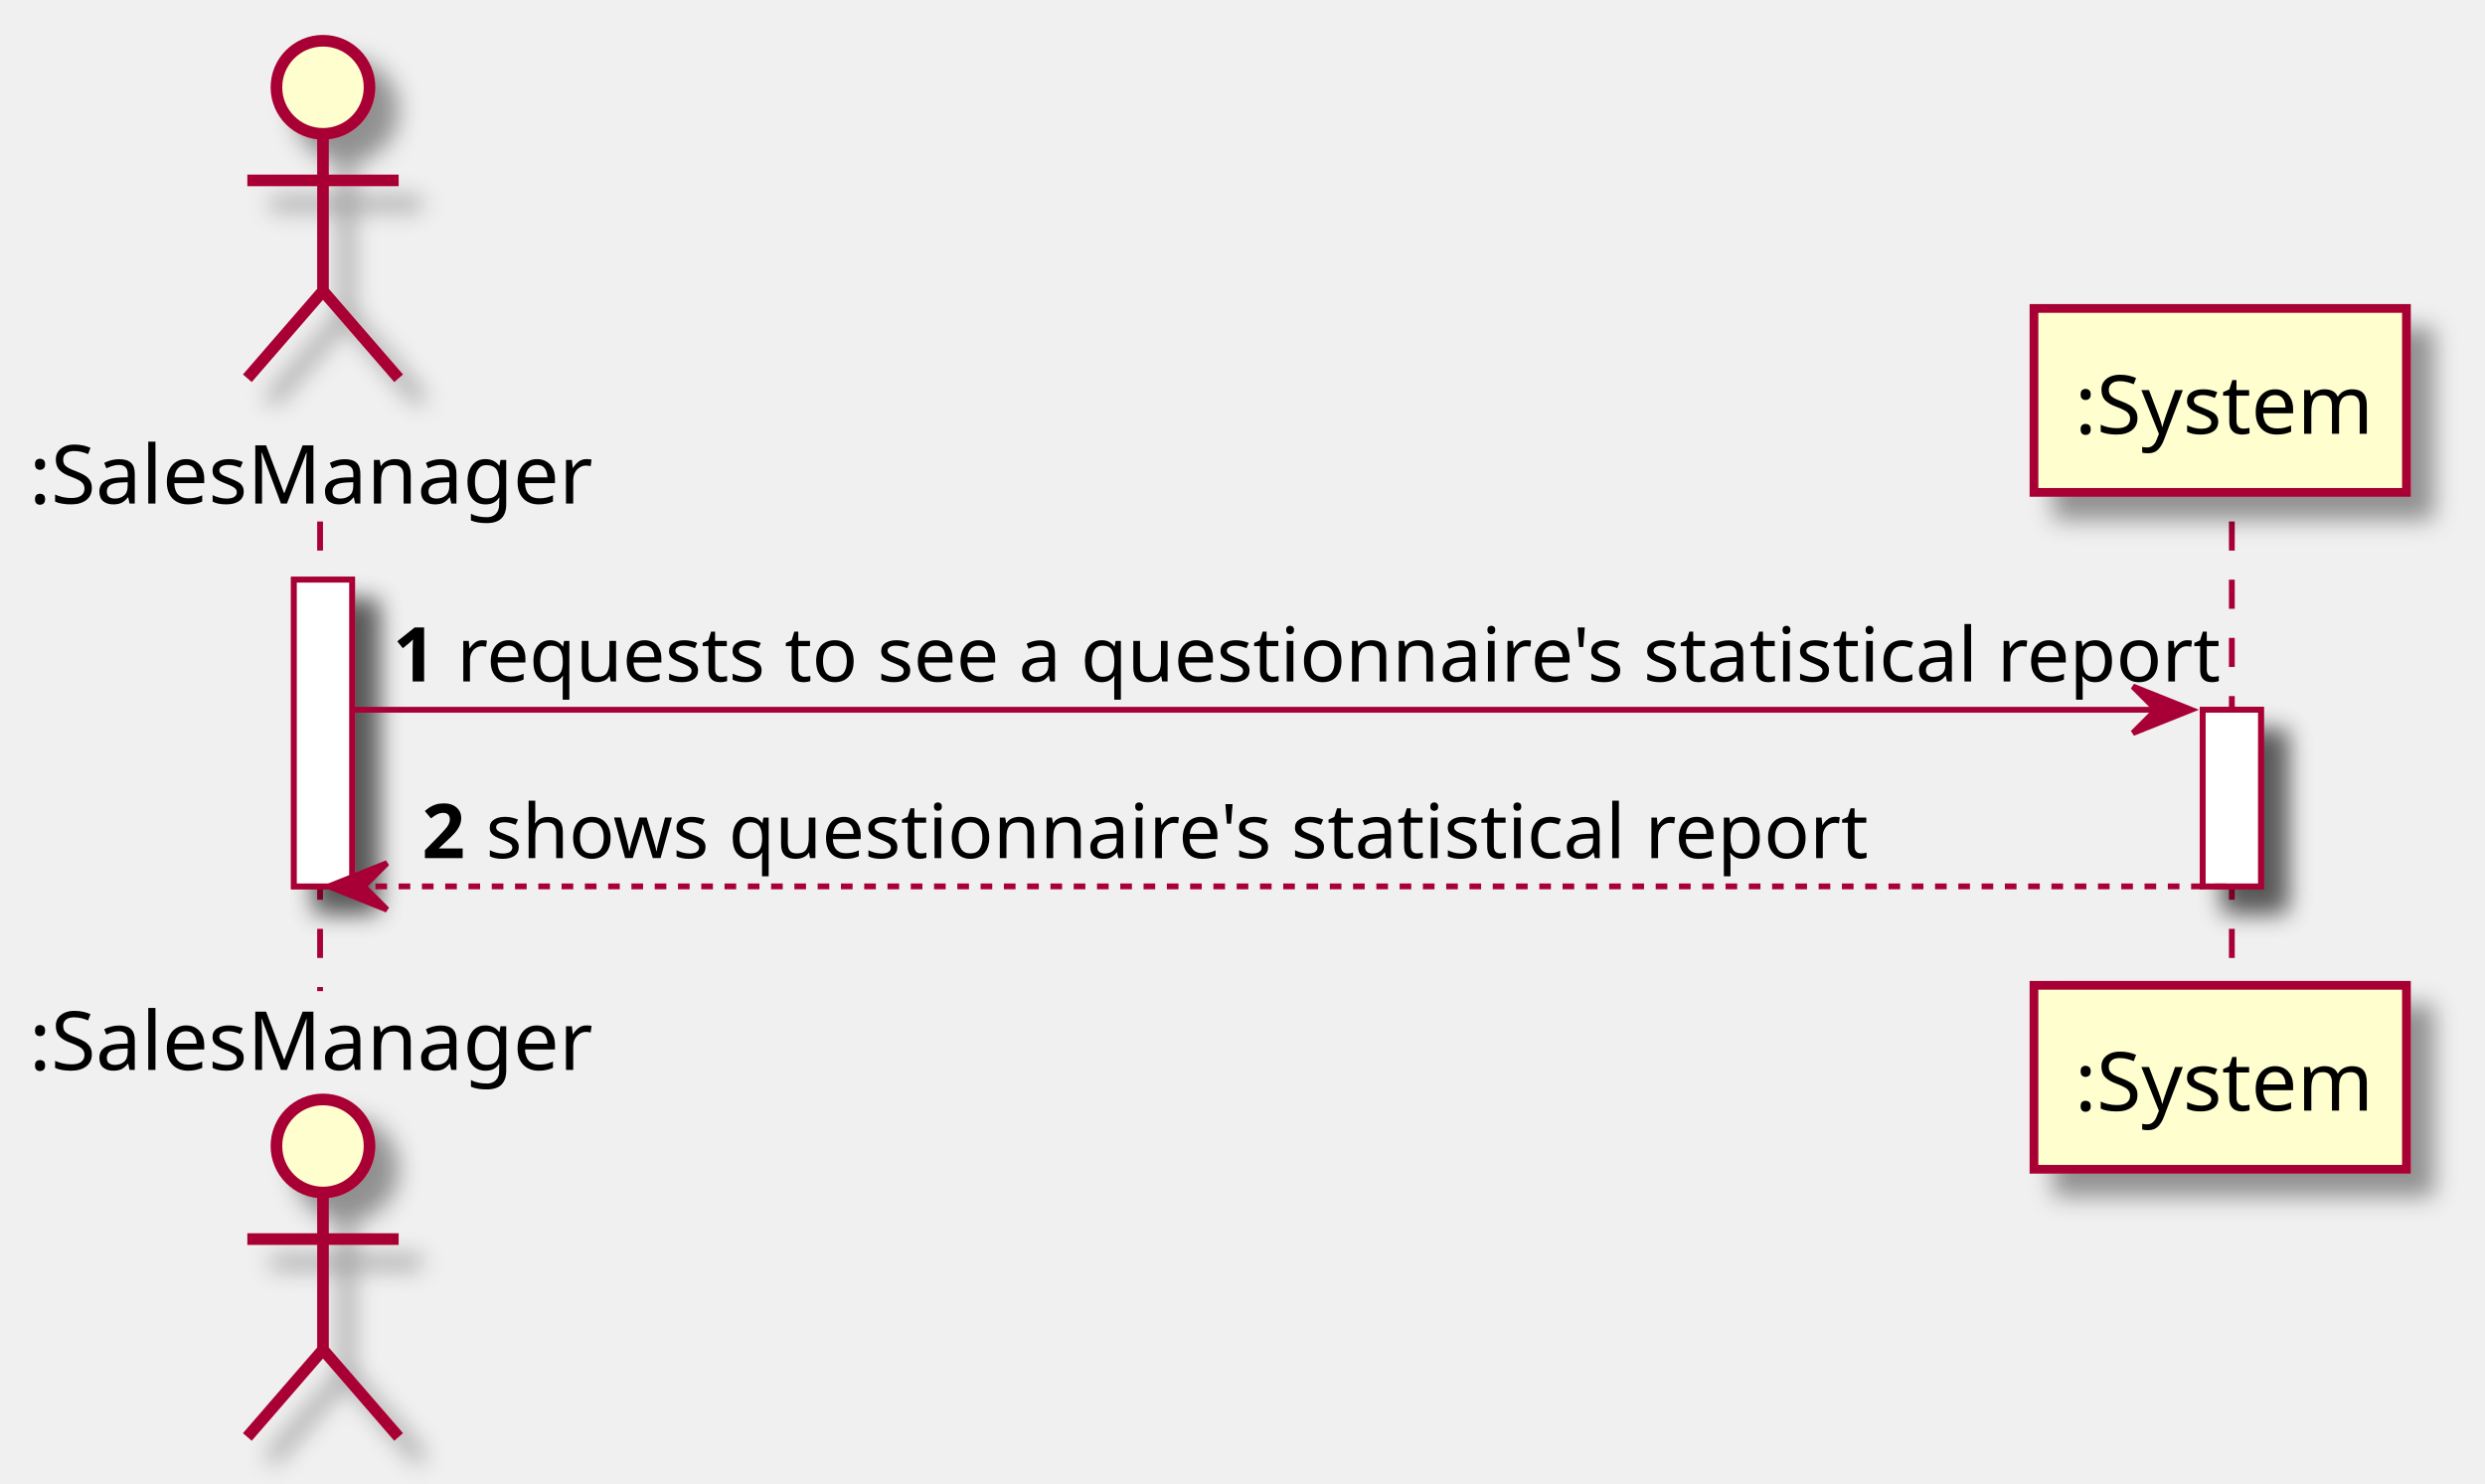
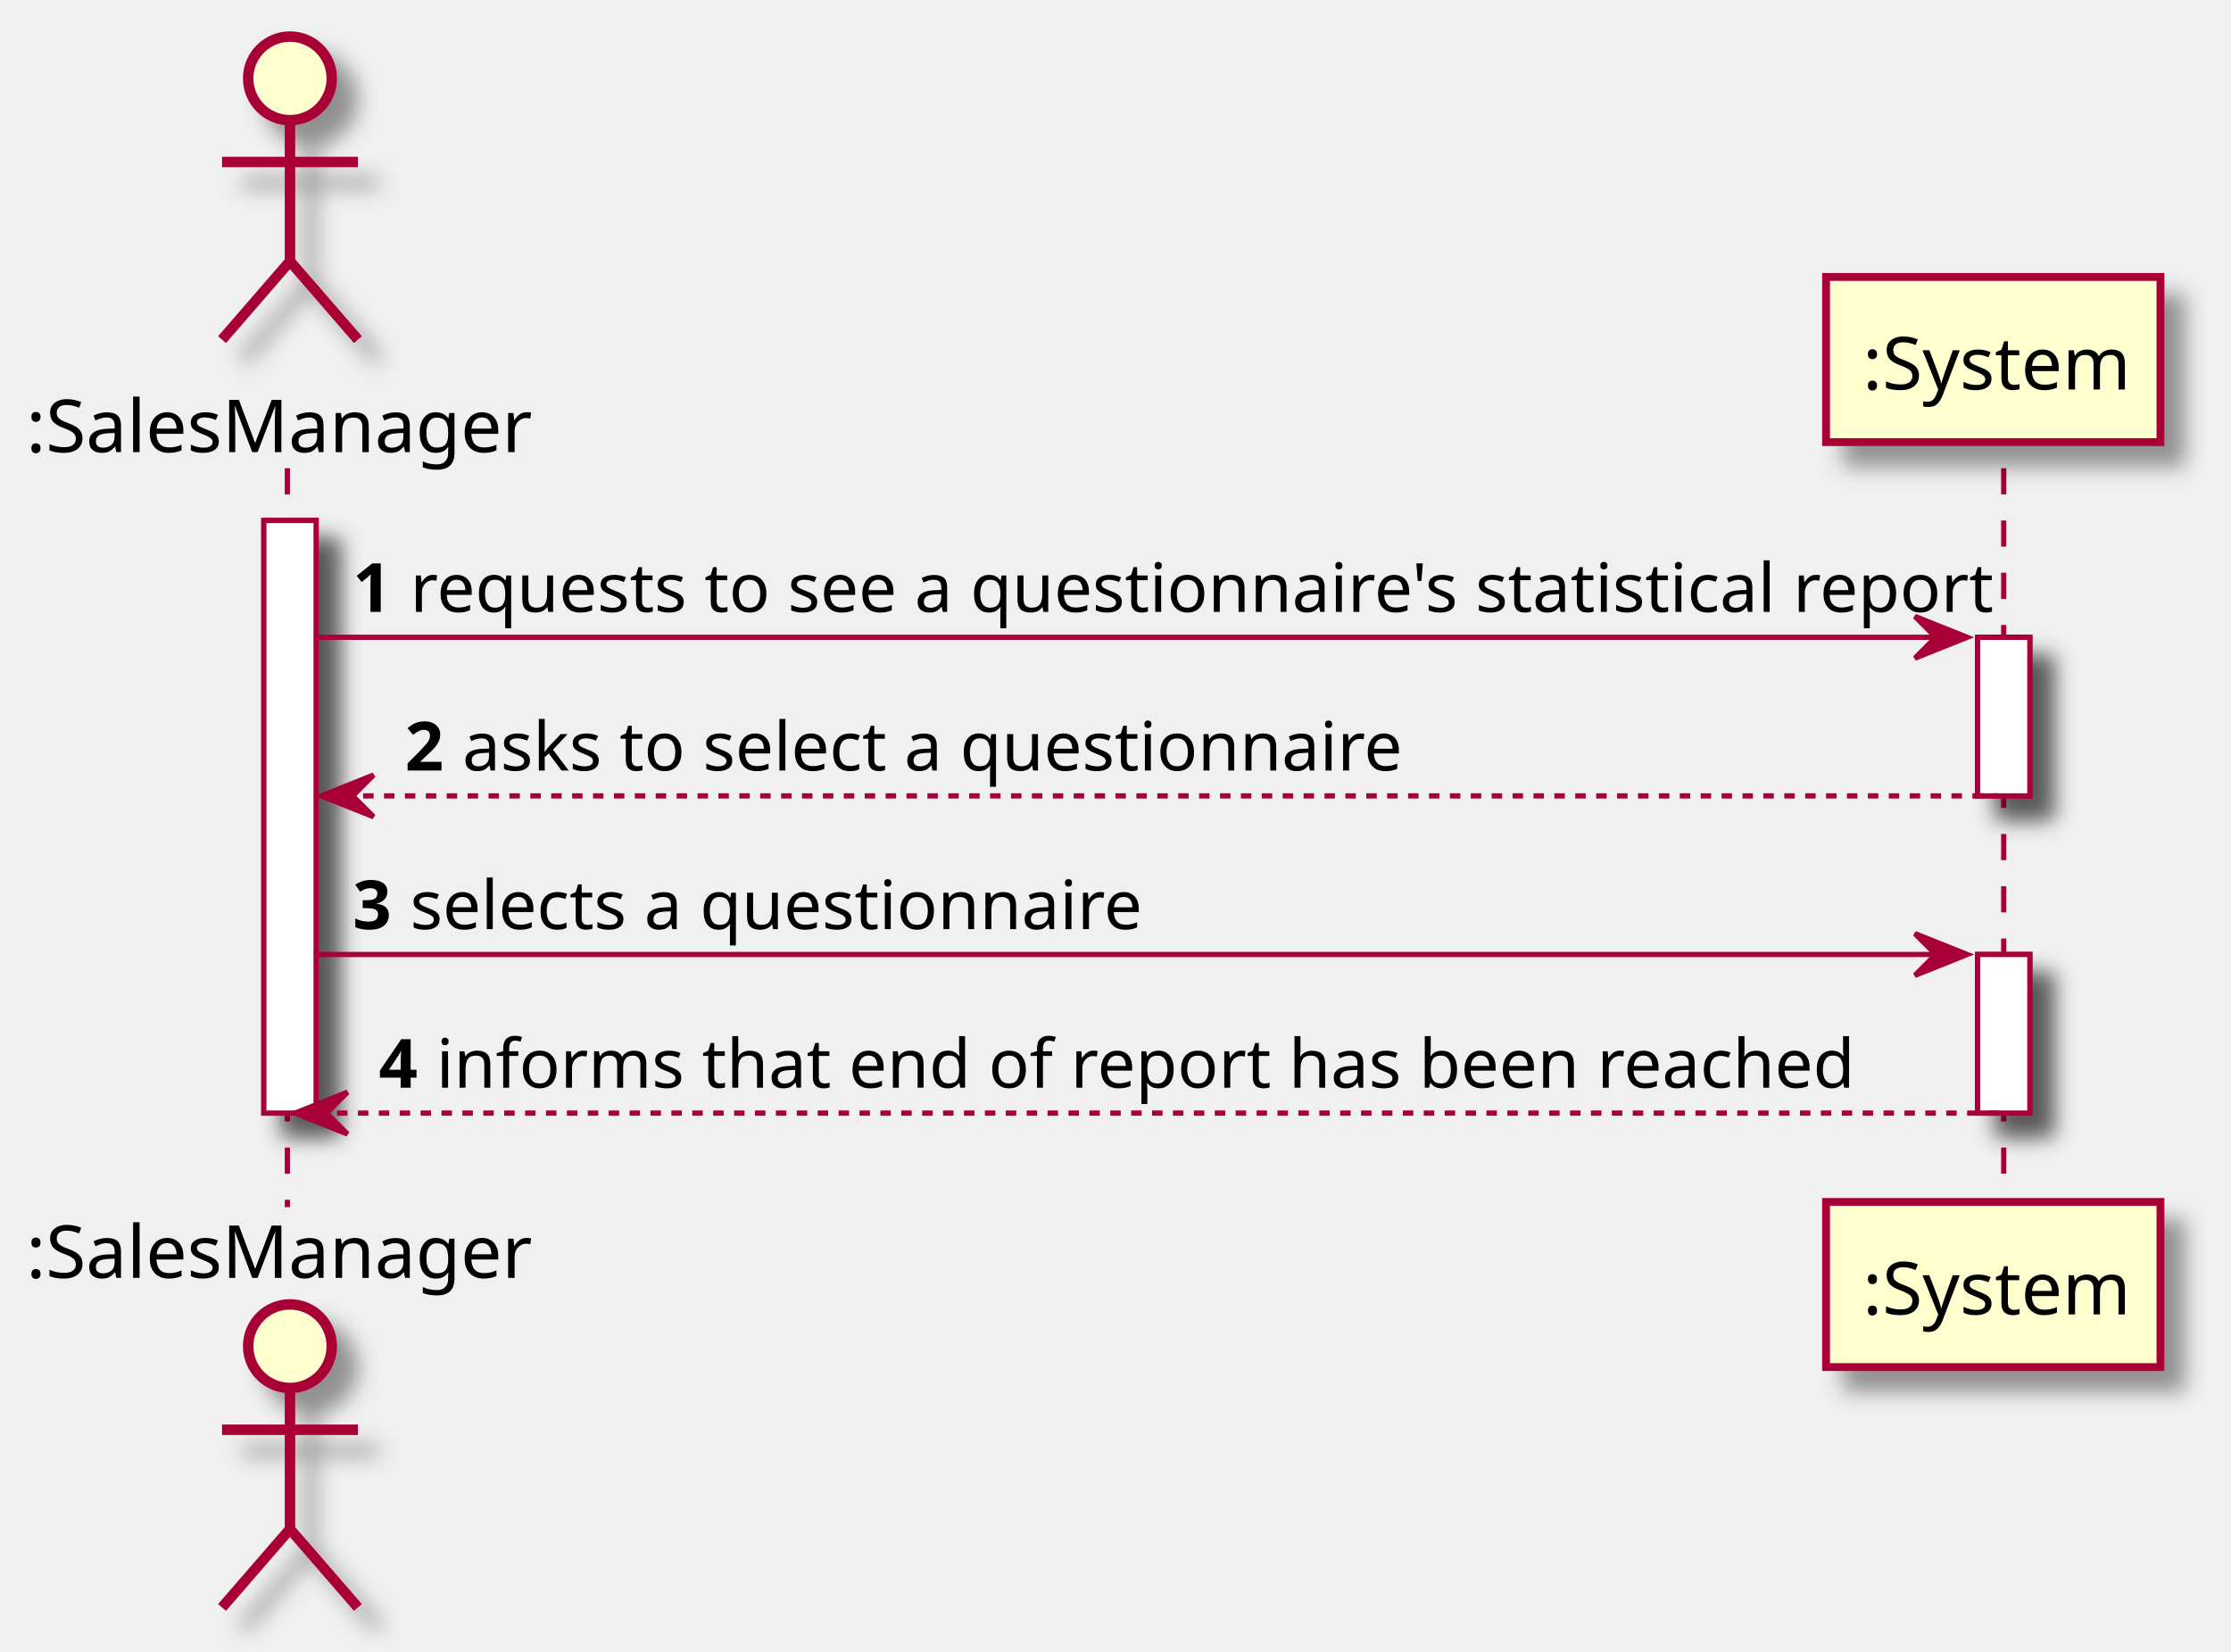
- <svg xmlns="http://www.w3.org/2000/svg" contentScriptType="application/ecmascript" contentStyleType="text/css" height="255px" preserveAspectRatio="none" style="width:427px;height:255px;background:#FFFFFF;" version="1.1" viewBox="0 0 427 255" width="427px" zoomAndPan="magnify">
+ <svg xmlns="http://www.w3.org/2000/svg" contentScriptType="application/ecmascript" contentStyleType="text/css" height="316px" preserveAspectRatio="none" style="width:427px;height:316px;background:#FFFFFF;" version="1.1" viewBox="0 0 427 316" width="427px" zoomAndPan="magnify">
  <defs>
-     <filter height="300%" id="fiswc3yt1z6ti" width="300%" x="-1" y="-1">
+     <filter height="300%" id="f1nooqgvnkn2kn" width="300%" x="-1" y="-1">
      <feGaussianBlur result="blurOut" stdDeviation="2.0" />
      <feColorMatrix in="blurOut" result="blurOut2" type="matrix" values="0 0 0 0 0 0 0 0 0 0 0 0 0 0 0 0 0 0 .4 0" />
      <feOffset dx="4.0" dy="4.0" in="blurOut2" result="blurOut3" />
      <feBlend in="SourceGraphic" in2="blurOut3" mode="normal" />
    </filter>
  </defs>
  <g>
-     <rect fill="#FFFFFF" filter="url(#fiswc3yt1z6ti)" height="52.703" style="stroke:#A80036;stroke-width:1.0;" width="10" x="50.5" y="99.609" />
-     <rect fill="#FFFFFF" filter="url(#fiswc3yt1z6ti)" height="30.352" style="stroke:#A80036;stroke-width:1.0;" width="10" x="378.5" y="121.961" />
-     <line style="stroke:#A80036;stroke-width:1.0;stroke-dasharray:5.0,5.0;" x1="55" x2="55" y1="89.609" y2="170.312" />
-     <line style="stroke:#A80036;stroke-width:1.0;stroke-dasharray:5.0,5.0;" x1="383.5" x2="383.5" y1="89.609" y2="170.312" />
+     <rect fill="#FFFFFF" filter="url(#f1nooqgvnkn2kn)" height="113.406" style="stroke:#A80036;stroke-width:1.0;" width="10" x="50.5" y="99.609" />
+     <rect fill="#FFFFFF" filter="url(#f1nooqgvnkn2kn)" height="30.352" style="stroke:#A80036;stroke-width:1.0;" width="10" x="378.5" y="121.961" />
+     <rect fill="#FFFFFF" filter="url(#f1nooqgvnkn2kn)" height="30.352" style="stroke:#A80036;stroke-width:1.0;" width="10" x="378.5" y="182.664" />
+     <line style="stroke:#A80036;stroke-width:1.0;stroke-dasharray:5.0,5.0;" x1="55" x2="55" y1="89.609" y2="231.016" />
+     <line style="stroke:#A80036;stroke-width:1.0;stroke-dasharray:5.0,5.0;" x1="383.5" x2="383.5" y1="89.609" y2="231.016" />
    <text fill="#000000" font-family="sans-serif" font-size="14" lengthAdjust="spacing" textLength="95" x="5" y="86.533">:SalesManager</text>
-     <ellipse cx="55.5" cy="15" fill="#FEFECE" filter="url(#fiswc3yt1z6ti)" rx="8" ry="8" style="stroke:#A80036;stroke-width:2.0;" />
-     <path d="M55.5,23 L55.5,50 M42.5,31 L68.5,31 M55.5,50 L42.5,65 M55.5,50 L68.5,65 " fill="none" filter="url(#fiswc3yt1z6ti)" style="stroke:#A80036;stroke-width:2.0;" />
-     <text fill="#000000" font-family="sans-serif" font-size="14" lengthAdjust="spacing" textLength="95" x="5" y="183.846">:SalesManager</text>
-     <ellipse cx="55.5" cy="196.922" fill="#FEFECE" filter="url(#fiswc3yt1z6ti)" rx="8" ry="8" style="stroke:#A80036;stroke-width:2.0;" />
-     <path d="M55.5,204.922 L55.5,231.922 M42.5,212.922 L68.5,212.922 M55.5,231.922 L42.5,246.922 M55.5,231.922 L68.5,246.922 " fill="none" filter="url(#fiswc3yt1z6ti)" style="stroke:#A80036;stroke-width:2.0;" />
-     <rect fill="#FEFECE" filter="url(#fiswc3yt1z6ti)" height="31.609" style="stroke:#A80036;stroke-width:1.5;" width="64" x="349.5" y="53" />
+     <ellipse cx="55.5" cy="15" fill="#FEFECE" filter="url(#f1nooqgvnkn2kn)" rx="8" ry="8" style="stroke:#A80036;stroke-width:2.0;" />
+     <path d="M55.5,23 L55.5,50 M42.5,31 L68.5,31 M55.5,50 L42.5,65 M55.5,50 L68.5,65 " fill="none" filter="url(#f1nooqgvnkn2kn)" style="stroke:#A80036;stroke-width:2.0;" />
+     <text fill="#000000" font-family="sans-serif" font-size="14" lengthAdjust="spacing" textLength="95" x="5" y="244.549">:SalesManager</text>
+     <ellipse cx="55.5" cy="257.625" fill="#FEFECE" filter="url(#f1nooqgvnkn2kn)" rx="8" ry="8" style="stroke:#A80036;stroke-width:2.0;" />
+     <path d="M55.5,265.625 L55.5,292.625 M42.5,273.625 L68.5,273.625 M55.5,292.625 L42.5,307.625 M55.5,292.625 L68.5,307.625 " fill="none" filter="url(#f1nooqgvnkn2kn)" style="stroke:#A80036;stroke-width:2.0;" />
+     <rect fill="#FEFECE" filter="url(#f1nooqgvnkn2kn)" height="31.609" style="stroke:#A80036;stroke-width:1.5;" width="64" x="349.5" y="53" />
    <text fill="#000000" font-family="sans-serif" font-size="14" lengthAdjust="spacing" textLength="50" x="356.5" y="74.533">:System</text>
-     <rect fill="#FEFECE" filter="url(#fiswc3yt1z6ti)" height="31.609" style="stroke:#A80036;stroke-width:1.5;" width="64" x="349.5" y="169.312" />
-     <text fill="#000000" font-family="sans-serif" font-size="14" lengthAdjust="spacing" textLength="50" x="356.5" y="190.846">:System</text>
-     <rect fill="#FFFFFF" filter="url(#fiswc3yt1z6ti)" height="52.703" style="stroke:#A80036;stroke-width:1.0;" width="10" x="50.5" y="99.609" />
-     <rect fill="#FFFFFF" filter="url(#fiswc3yt1z6ti)" height="30.352" style="stroke:#A80036;stroke-width:1.0;" width="10" x="378.5" y="121.961" />
+     <rect fill="#FEFECE" filter="url(#f1nooqgvnkn2kn)" height="31.609" style="stroke:#A80036;stroke-width:1.5;" width="64" x="349.5" y="230.016" />
+     <text fill="#000000" font-family="sans-serif" font-size="14" lengthAdjust="spacing" textLength="50" x="356.5" y="251.549">:System</text>
+     <rect fill="#FFFFFF" filter="url(#f1nooqgvnkn2kn)" height="113.406" style="stroke:#A80036;stroke-width:1.0;" width="10" x="50.5" y="99.609" />
+     <rect fill="#FFFFFF" filter="url(#f1nooqgvnkn2kn)" height="30.352" style="stroke:#A80036;stroke-width:1.0;" width="10" x="378.5" y="121.961" />
+     <rect fill="#FFFFFF" filter="url(#f1nooqgvnkn2kn)" height="30.352" style="stroke:#A80036;stroke-width:1.0;" width="10" x="378.5" y="182.664" />
    <polygon fill="#A80036" points="366.5,117.961,376.5,121.961,366.5,125.961,370.5,121.961" style="stroke:#A80036;stroke-width:1.0;" />
    <line style="stroke:#A80036;stroke-width:1.0;" x1="60.5" x2="372.5" y1="121.961" y2="121.961" />
    <text fill="#000000" font-family="sans-serif" font-size="13" font-weight="bold" lengthAdjust="spacing" textLength="7" x="67.5" y="117.105">1</text>
    <text fill="#000000" font-family="sans-serif" font-size="13" lengthAdjust="spacing" textLength="288" x="78.5" y="117.105">requests to see a questionnaire's statistical report</text>
-     <polygon fill="#A80036" points="66.5,148.312,56.5,152.312,66.5,156.312,62.5,152.312" style="stroke:#A80036;stroke-width:1.0;" />
-     <line style="stroke:#A80036;stroke-width:1.0;stroke-dasharray:2.0,2.0;" x1="60.5" x2="382.5" y1="152.312" y2="152.312" />
-     <text fill="#000000" font-family="sans-serif" font-size="13" font-weight="bold" lengthAdjust="spacing" textLength="7" x="72.5" y="147.456">2</text>
-     <text fill="#000000" font-family="sans-serif" font-size="13" lengthAdjust="spacing" textLength="224" x="83.5" y="147.456">shows questionnaire's statistical report</text>
+     <polygon fill="#A80036" points="71.5,148.312,61.5,152.312,71.5,156.312,67.5,152.312" style="stroke:#A80036;stroke-width:1.0;" />
+     <line style="stroke:#A80036;stroke-width:1.0;stroke-dasharray:2.0,2.0;" x1="65.5" x2="382.5" y1="152.312" y2="152.312" />
+     <text fill="#000000" font-family="sans-serif" font-size="13" font-weight="bold" lengthAdjust="spacing" textLength="7" x="77.5" y="147.456">2</text>
+     <text fill="#000000" font-family="sans-serif" font-size="13" lengthAdjust="spacing" textLength="174" x="88.5" y="147.456">asks to select a questionnaire</text>
+     <polygon fill="#A80036" points="366.5,178.664,376.5,182.664,366.5,186.664,370.5,182.664" style="stroke:#A80036;stroke-width:1.0;" />
+     <line style="stroke:#A80036;stroke-width:1.0;" x1="60.5" x2="372.5" y1="182.664" y2="182.664" />
+     <text fill="#000000" font-family="sans-serif" font-size="13" font-weight="bold" lengthAdjust="spacing" textLength="7" x="67.5" y="177.808">3</text>
+     <text fill="#000000" font-family="sans-serif" font-size="13" lengthAdjust="spacing" textLength="134" x="78.5" y="177.808">selects a questionnaire</text>
+     <polygon fill="#A80036" points="66.5,209.016,56.5,213.016,66.5,217.016,62.5,213.016" style="stroke:#A80036;stroke-width:1.0;" />
+     <line style="stroke:#A80036;stroke-width:1.0;stroke-dasharray:2.0,2.0;" x1="60.5" x2="382.5" y1="213.016" y2="213.016" />
+     <text fill="#000000" font-family="sans-serif" font-size="13" font-weight="bold" lengthAdjust="spacing" textLength="7" x="72.5" y="208.159">4</text>
+     <text fill="#000000" font-family="sans-serif" font-size="13" lengthAdjust="spacing" textLength="251" x="83.5" y="208.159">informs that end of report has been reached</text>
  </g>
</svg>
